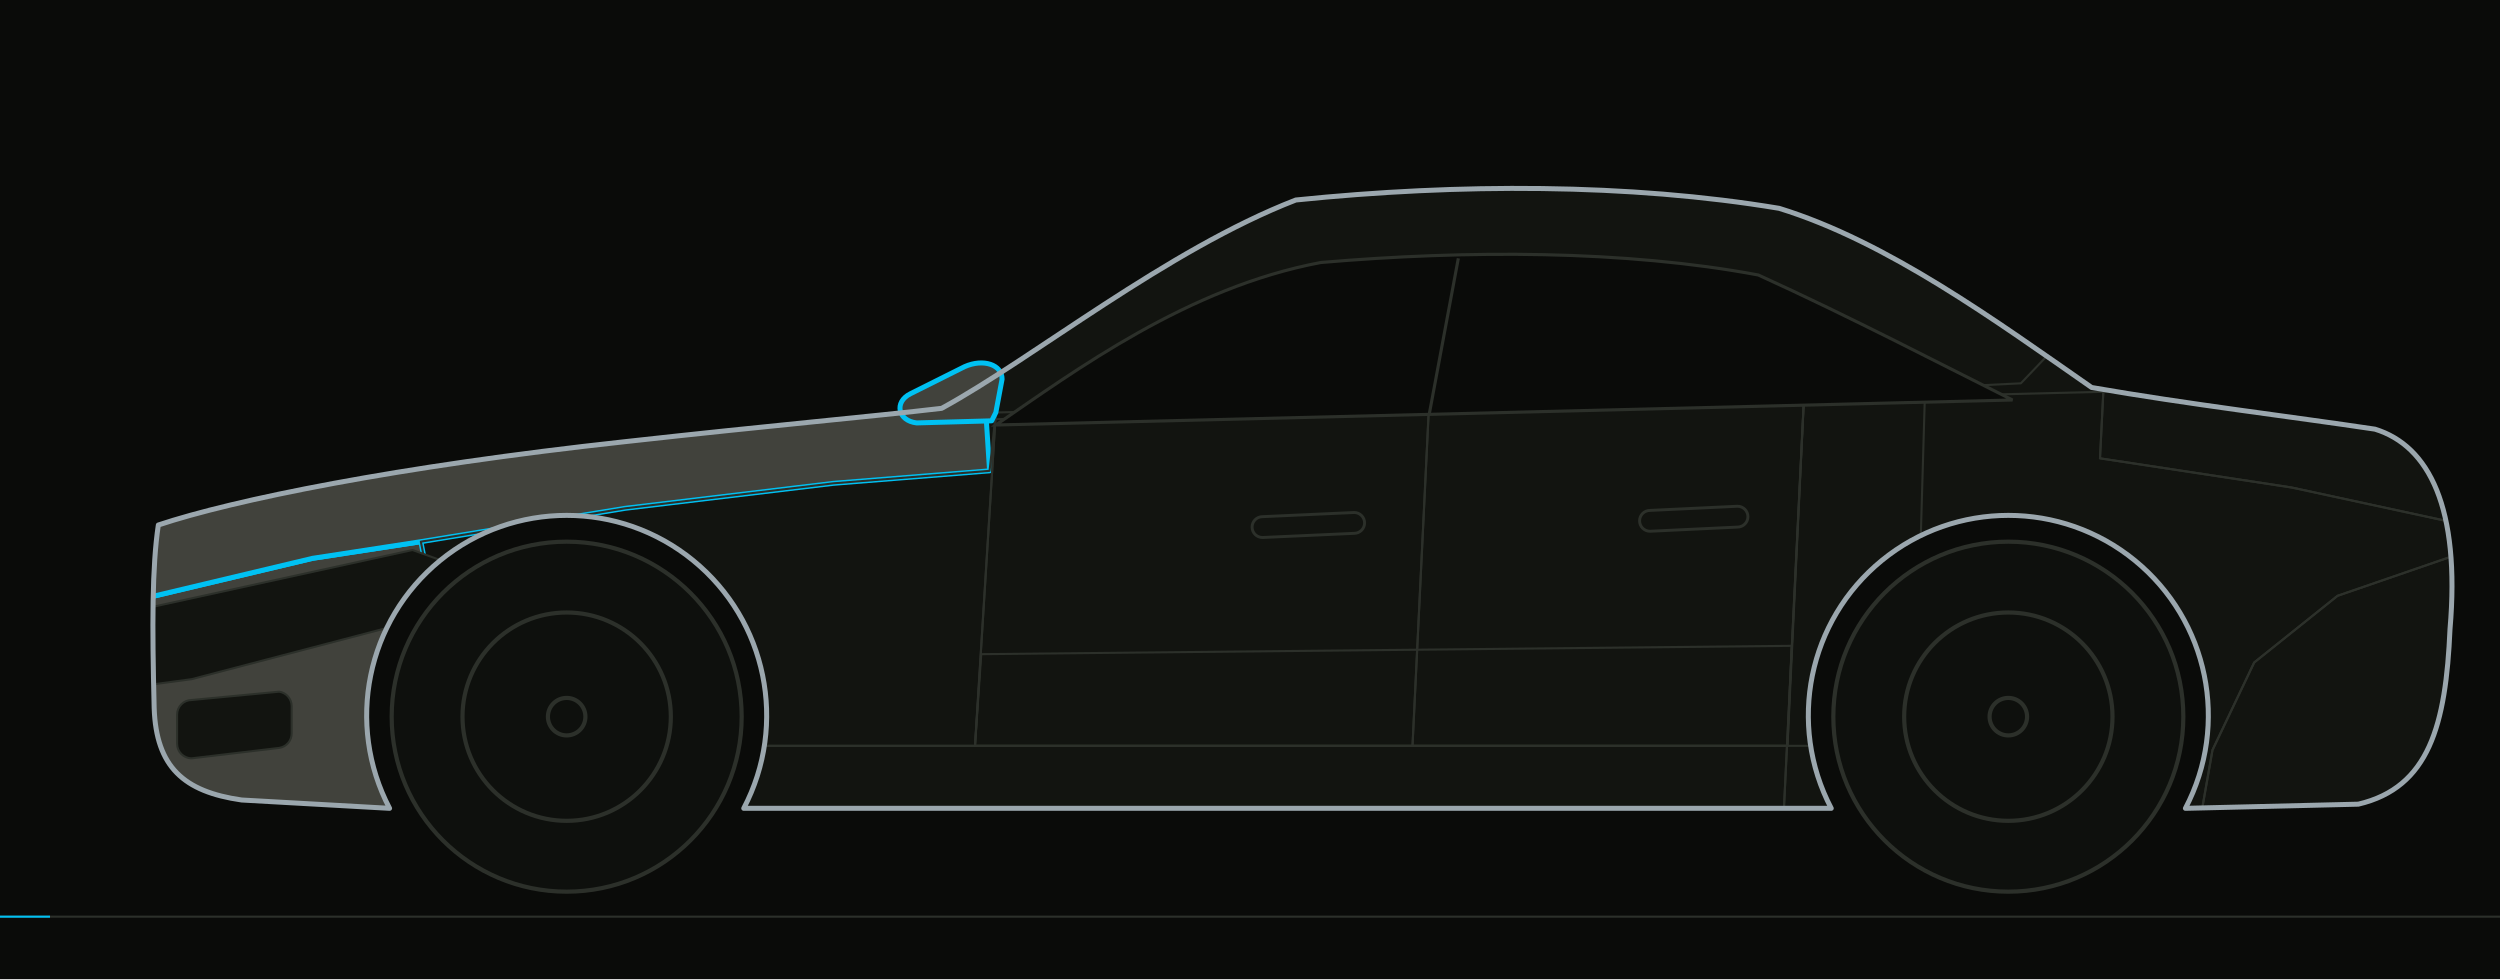
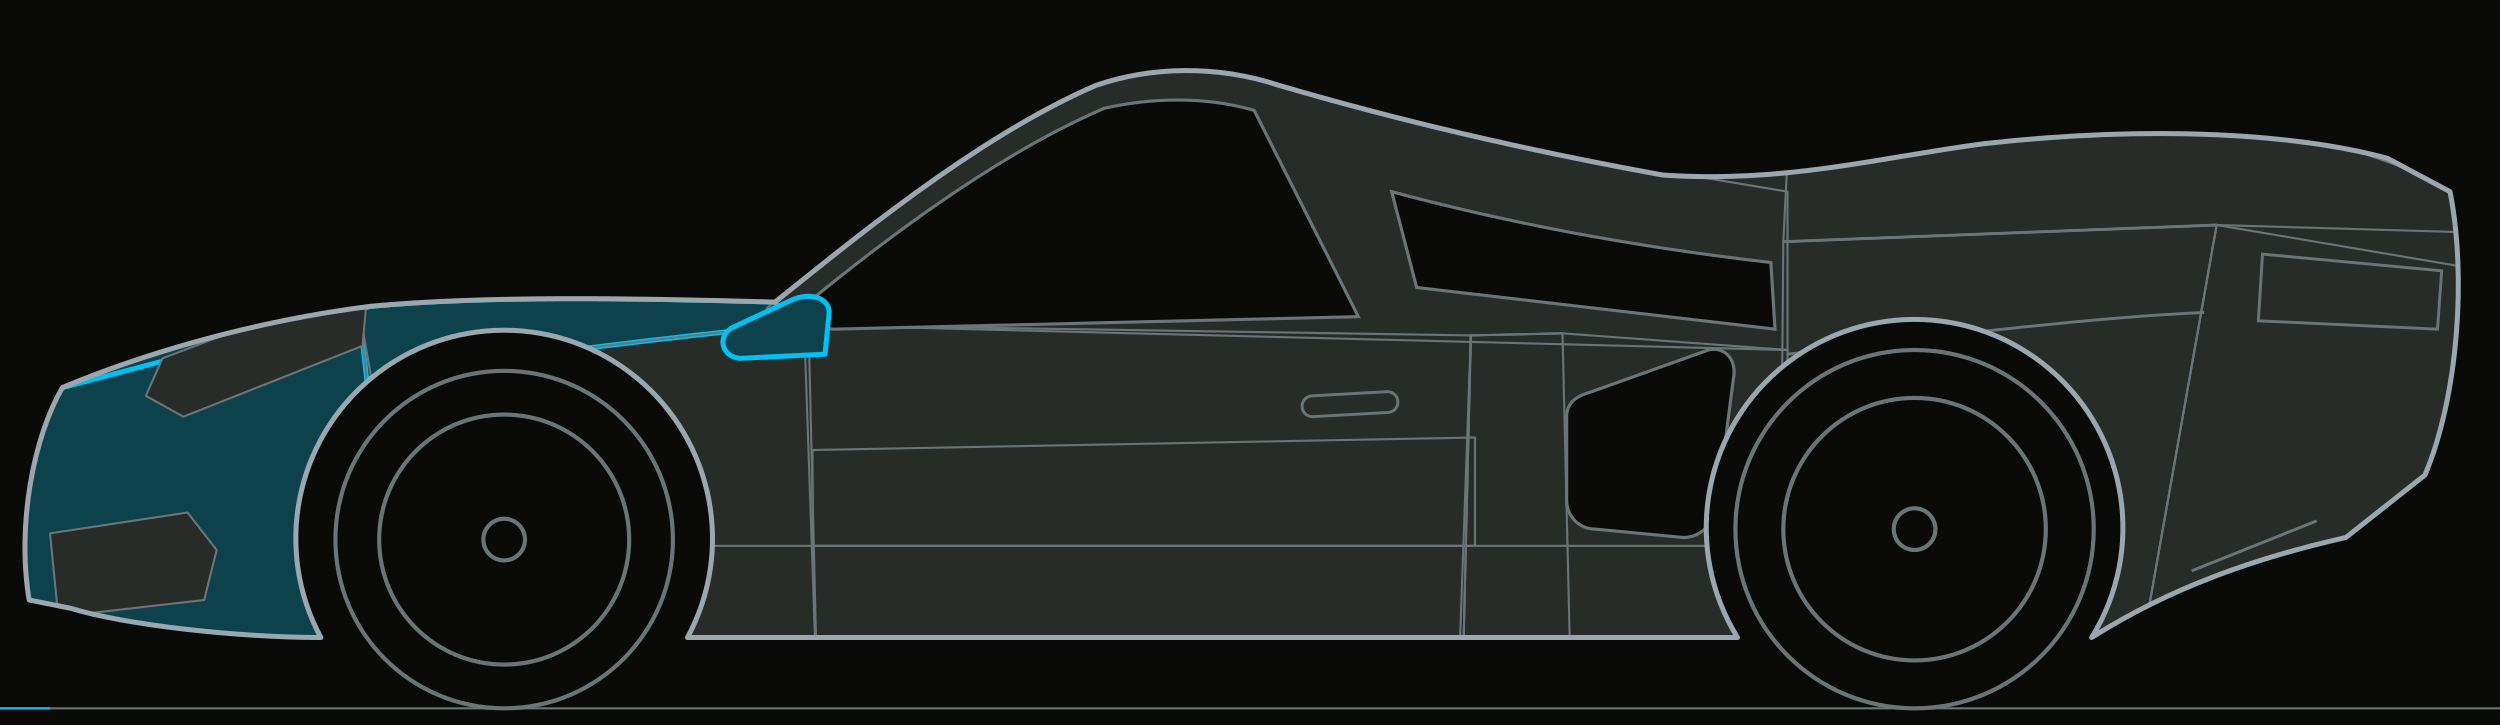
- <svg xmlns="http://www.w3.org/2000/svg" viewBox="0 0 1200 470">
+ <svg xmlns="http://www.w3.org/2000/svg" viewBox="0 0 1200 348">
  <defs>
    <clipPath id="bodyClip">
-       <path d="M 76 252 C 112 240, 190 224, 300 212 C 372 204, 418 200, 452 196 C 496 172, 560 120, 622 96 C 700 88, 782 88, 854 100 C 906 116, 958 154, 1004 186 C 1050 194, 1100 200, 1140 206 C 1166 214, 1181 244, 1176 302 C 1174 348, 1166 378, 1132 386 L 1049 388 A 96 96 0 1 0 879 388 L 357 388 A 96 96 0 1 0 187 388 L 116 384 C 88 380, 75 368, 74 340 C 73 300, 73 272, 76 252 Z" />
+       <path d="M 30 186 C 68 170, 122 154, 178 147 C 232 142, 302 143, 372 145 C 406 118, 468 66, 526 41 C 552 32, 584 31, 614 41 C 672 58, 732 72, 798 84 C 856 88, 900 76, 952 69 C 1032 60, 1102 64, 1146 76 L 1176 92 C 1184 132, 1180 190, 1164 228 L 1126 258 C 1082 268, 1042 282, 1004 306 A 100 100 0 1 0 834 306 L 330 306 A 100 100 0 1 0 154 306 C 114 306, 60 300, 34 292 L 14 288 C 8 252, 16 210, 30 186 Z" />
    </clipPath>
    <pattern id="stip" width="13" height="13" patternUnits="userSpaceOnUse">
      <circle cx="3" cy="3" r="2" fill="#9BA7AE" fill-opacity="0.6" />
      <circle cx="9.5" cy="9.5" r="2" fill="#9BA7AE" fill-opacity="0.6" />
    </pattern>
  </defs>
-   <rect width="1200" height="470" fill="#0A0B09" />
+   <rect width="1200" height="348" fill="#0A0B09" />
  <g>
-     <circle cx="272" cy="344" r="84" fill="#0E100D" stroke="#2C302A" stroke-width="2" />
-     <circle cx="272" cy="344" r="50" fill="none" stroke="#2C302A" stroke-width="2" />
-     <circle cx="272" cy="344" r="9" fill="none" stroke="#2C302A" stroke-width="2" />
+     <circle cx="242" cy="259" r="81" fill="#0A0B09" stroke="#6B7477" stroke-width="2" />
+     <circle cx="242" cy="259" r="60" fill="none" stroke="#6B7477" stroke-width="2" />
+     <circle cx="242" cy="259" r="10" fill="none" stroke="#6B7477" stroke-width="2" />
  </g>
  <g>
-     <circle cx="964" cy="344" r="84" fill="#0E100D" stroke="#2C302A" stroke-width="2" />
-     <circle cx="964" cy="344" r="50" fill="none" stroke="#2C302A" stroke-width="2" />
-     <circle cx="964" cy="344" r="9" fill="none" stroke="#2C302A" stroke-width="2" />
+     <circle cx="919" cy="254" r="86" fill="#0A0B09" stroke="#6B7477" stroke-width="2" />
+     <circle cx="919" cy="254" r="63" fill="none" stroke="#6B7477" stroke-width="2" />
+     <circle cx="919" cy="254" r="10" fill="none" stroke="#6B7477" stroke-width="2" />
  </g>
-   <path d="M 76 252 C 112 240, 190 224, 300 212 C 372 204, 418 200, 452 196 C 496 172, 560 120, 622 96 C 700 88, 782 88, 854 100 C 906 116, 958 154, 1004 186 C 1050 194, 1100 200, 1140 206 C 1166 214, 1181 244, 1176 302 C 1174 348, 1166 378, 1132 386 L 1049 388 A 96 96 0 1 0 879 388 L 357 388 A 96 96 0 1 0 187 388 L 116 384 C 88 380, 75 368, 74 340 C 73 300, 73 272, 76 252 Z" fill="#121410" />
+   <path d="M 30 186 C 68 170, 122 154, 178 147 C 232 142, 302 143, 372 145 C 406 118, 468 66, 526 41 C 552 32, 584 31, 614 41 C 672 58, 732 72, 798 84 C 856 88, 900 76, 952 69 C 1032 60, 1102 64, 1146 76 L 1176 92 C 1184 132, 1180 190, 1164 228 L 1126 258 C 1082 268, 1042 282, 1004 306 A 100 100 0 1 0 834 306 L 330 306 A 100 100 0 1 0 154 306 C 114 306, 60 300, 34 292 L 14 288 C 8 252, 16 210, 30 186 Z" fill="#282C29" />
  <g clip-path="url(#bodyClip)">
-     <path data-panel="front-bumper" d="M 40 296 L 66 288 L 150 268 L 202 260 L 210 300 L 204 392 L 40 392 Z" fill="#41423C" stroke="#00C1F3" stroke-width="2.4" stroke-linejoin="round" />
-     <path data-panel="hood" d="M 40 226 L 470 148 L 475 226 L 400 232 L 300 244 L 202 260 L 150 268 L 66 288 Z" fill="#41423C" stroke="#00C1F3" stroke-width="2.4" stroke-linejoin="round" />
-     <path data-panel="front-fender" d="M 202 260 L 300 244 L 400 232 L 475 226 L 478 198 L 468 358 L 300 358 L 300 392 L 204 392 L 210 300 Z" fill="transparent" stroke="#2C302A" stroke-width="1" stroke-linejoin="round" />
-     <path data-panel="rocker" d="M 330 358 L 890 358 L 890 394 L 330 394 Z" fill="transparent" stroke="#2C302A" stroke-width="1" stroke-linejoin="round" />
-     <path data-panel="lower-door" d="M 471 314 L 860 310 L 858 358 L 468 358 Z" fill="transparent" stroke="#2C302A" stroke-width="1" stroke-linejoin="round" />
-     <path data-panel="rear-impact" d="M 866 189 L 924 188 L 918 394 L 856 394 Z" fill="transparent" stroke="#2C302A" stroke-width="1" stroke-linejoin="round" />
-     <path data-panel="front-door" d="M 478 198 L 686 193 L 678 358 L 468 358 Z" fill="transparent" stroke="#2C302A" stroke-width="1" stroke-linejoin="round" />
-     <path data-panel="rear-door" d="M 686 193 L 866 189 L 858 358 L 678 358 Z" fill="transparent" stroke="#2C302A" stroke-width="1" stroke-linejoin="round" />
-     <path data-panel="roof" d="M 446 202 C 492 166, 558 114, 622 90 C 700 82, 784 82, 856 94 C 908 110, 964 152, 1012 188 Z" fill="transparent" stroke="#2C302A" stroke-width="1" stroke-linejoin="round" />
-     <path data-panel="rear-fender" d="M 866 189 L 970 184 L 1012 140 L 1008 220 L 1100 234 L 1174 250 L 1180 266 L 1122 286 L 1082 318 L 1062 360 L 1056 394 L 856 394 Z" fill="transparent" stroke="#2C302A" stroke-width="1" stroke-linejoin="round" />
-     <path data-panel="trunk" d="M 1008 120 L 1230 200 L 1174 250 L 1100 234 L 1008 220 L 1012 140 Z" fill="transparent" stroke="#2C302A" stroke-width="1" stroke-linejoin="round" />
-     <path data-panel="rear-bumper" d="M 1174 250 L 1240 262 L 1240 420 L 1030 420 L 1056 394 L 1062 360 L 1082 318 L 1122 286 L 1180 266 Z" fill="transparent" stroke="#2C302A" stroke-width="1" stroke-linejoin="round" />
+     <path data-panel="front-bumper" d="M 0 160 L 30 186 L 172 146 L 184 214 L 178 320 L 0 320 Z" fill="#0D414B" stroke="#00C1F3" stroke-width="2.4" stroke-linejoin="round" />
+     <path data-panel="hood" d="M 0 120 L 30 186 L 178 147 C 232 142, 302 143, 372 145 L 380 156 C 320 162, 256 170, 200 178 L 176 182 L 172 146 Z" fill="#0D414B" stroke="#00C1F3" stroke-width="2.4" stroke-linejoin="round" />
+     <path data-panel="front-fender" d="M 172 146 L 176 182 L 200 178 C 256 170, 320 162, 380 156 L 388 152 L 392 320 L 176 320 L 184 214 Z" fill="transparent" stroke="#6B7477" stroke-width="1" stroke-linejoin="round" />
+     <path data-panel="rocker" d="M 328 262 L 854 262 L 854 330 L 328 330 Z" fill="transparent" stroke="#6B7477" stroke-width="1" stroke-linejoin="round" />
+     <path data-panel="lower-door" d="M 390 216 L 708 210 L 708 262 L 390 262 Z" fill="transparent" stroke="#6B7477" stroke-width="1" stroke-linejoin="round" />
+     <path data-panel="rear-impact" d="M 706 161 L 750 160 L 754 330 L 700 330 Z" fill="transparent" stroke="#6B7477" stroke-width="1" stroke-linejoin="round" />
+     <path data-panel="front-door" d="M 386 156 L 706 161 L 702 330 L 392 330 Z" fill="transparent" stroke="#6B7477" stroke-width="1" stroke-linejoin="round" />
+     <path data-panel="rear-door" d="M 706 161 L 750 160 L 858 168 L 858 330 L 702 330 Z" fill="transparent" stroke="#6B7477" stroke-width="1" stroke-linejoin="round" />
+     <path data-panel="roof" d="M 368 148 C 406 116, 468 64, 526 39 C 552 30, 584 29, 616 39 C 672 56, 732 70, 798 82 L 858 92 L 858 168 L 386 156 Z" fill="transparent" stroke="#6B7477" stroke-width="1" stroke-linejoin="round" />
+     <path data-panel="rear-fender" d="M 856 116 L 1064 108 L 1030 300 L 1014 340 L 854 340 Z" fill="transparent" stroke="#6B7477" stroke-width="1" stroke-linejoin="round" />
+     <path data-panel="trunk" d="M 858 76 C 898 70, 928 68, 952 67 C 1032 58, 1102 62, 1146 74 L 1176 92 L 1182 128 L 1064 108 L 856 116 Z" fill="transparent" stroke="#6B7477" stroke-width="1" stroke-linejoin="round" />
+     <path data-panel="rear-bumper" d="M 1064 108 L 1200 112 L 1200 340 L 1014 340 L 1030 300 Z" fill="transparent" stroke="#6B7477" stroke-width="1" stroke-linejoin="round" />
  </g>
-   <path d="M 478 204 C 516 178, 570 138, 634 126 C 704 120, 780 120, 844 132 C 888 152, 934 176, 966 192 Z" fill="#0A0B09" stroke="#2C302A" stroke-width="1.5" />
-   <path d="M 686 199 L 700 124" fill="none" stroke="#2C302A" stroke-width="1.5" />
-   <path d="M 606 248 L 650 246 A 5 5 0 0 1 650 256 L 606 258 A 5 5 0 0 1 606 248 Z" fill="none" stroke="#2C302A" stroke-width="1.4" />
-   <path d="M 792 245 L 834 243 A 5 5 0 0 1 834 253 L 792 255 A 5 5 0 0 1 792 245 Z" fill="none" stroke="#2C302A" stroke-width="1.4" />
  <g clip-path="url(#bodyClip)">
-     <path data-panel="headlight" d="M 62 330 L 70 292 L 198 264 L 220 272 L 214 294 L 92 326 Z" fill="#121410" stroke="#2C302A" stroke-width="1" stroke-linejoin="round" />
-     <path data-panel="fog-light" d="M 92 336 L 134 332 A 7 7 0 0 1 140 339 L 140 352 A 7 7 0 0 1 134 359 L 92 364 A 7 7 0 0 1 85 357 L 85 343 A 7 7 0 0 1 92 336 Z" fill="#121410" stroke="#2C302A" stroke-width="1" stroke-linejoin="round" />
+     <path d="M 382 150 C 416 122, 474 76, 530 52 C 552 47, 578 46, 602 53 L 652 152 L 400 158 C 392 157, 388 155, 388 152 Z" fill="#0A0B09" stroke="#6B7477" stroke-width="1.5" />
+     <path d="M 668 92 C 720 106, 780 118, 850 126 L 852 158 L 680 138 Z" fill="#0A0B09" stroke="#6B7477" stroke-width="1.5" />
+     <path d="M 764 188 L 820 168 C 828 166, 834 173, 832 182 L 824 244 C 822 252, 816 258, 808 258 L 766 254 C 758 254, 752 248, 752 240 L 752 200 C 752 193, 757 190, 764 188 Z" fill="#0A0B09" stroke="#6B7477" stroke-width="1.5" />
+     <path d="M 630 190 L 666 188 A 5 5 0 0 1 666 198 L 630 200 A 5 5 0 0 1 630 190 Z" fill="none" stroke="#6B7477" stroke-width="1.4" />
+     <path d="M 1136 74 L 1176 88" fill="none" stroke="#6B7477" stroke-width="1.4" />
+     <path d="M 1052 274 L 1112 250" fill="none" stroke="#6B7477" stroke-width="1.4" />
+     <path d="M 856 116 L 1064 108" fill="none" stroke="#6B7477" stroke-width="1.4" />
+     <path d="M 858 170 C 940 160, 1010 152, 1058 150" fill="none" stroke="#6B7477" stroke-width="1.4" />
+     <path d="M 1086 122 L 1172 130 L 1170 158 L 1084 154 Z" fill="none" stroke="#6B7477" stroke-width="1.4" />
  </g>
-   <path data-panel="mirror" d="M 478 198 L 481 182 C 481 175, 472 172, 463 176 L 437 189 C 429 193, 431 202, 440 203 L 476 202 Z" fill="#41423C" stroke="#00C1F3" stroke-width="2.4" stroke-linejoin="round" />
-   <path d="M 76 252 C 112 240, 190 224, 300 212 C 372 204, 418 200, 452 196 C 496 172, 560 120, 622 96 C 700 88, 782 88, 854 100 C 906 116, 958 154, 1004 186 C 1050 194, 1100 200, 1140 206 C 1166 214, 1181 244, 1176 302 C 1174 348, 1166 378, 1132 386 L 1049 388 A 96 96 0 1 0 879 388 L 357 388 A 96 96 0 1 0 187 388 L 116 384 C 88 380, 75 368, 74 340 C 73 300, 73 272, 76 252 Z" fill="none" stroke="#9BA7AE" stroke-width="2.4" stroke-linejoin="round" />
-   <line x1="0" y1="440" x2="1200" y2="440" stroke="#2C302A" stroke-width="1" />
-   <line x1="0" y1="440" x2="24" y2="440" stroke="#00C1F3" stroke-width="1" />
+   <g clip-path="url(#bodyClip)">
+     <path data-panel="headlight" d="M 70 190 L 78 172 L 162 140 L 176 144 L 174 166 L 88 200 Z" fill="#282C29" stroke="#6B7477" stroke-width="1" stroke-linejoin="round" />
+     <path data-panel="fog-light" d="M 24 256 L 90 246 L 104 264 L 98 288 L 28 296 Z" fill="#282C29" stroke="#6B7477" stroke-width="1" stroke-linejoin="round" />
+   </g>
+   <path data-panel="mirror" d="M 396 170 L 398 150 C 398 143, 389 140, 380 144 L 352 157 C 344 161, 346 171, 355 172 Z" fill="#0D414B" stroke="#00C1F3" stroke-width="2.4" stroke-linejoin="round" />
+   <path d="M 30 186 C 68 170, 122 154, 178 147 C 232 142, 302 143, 372 145 C 406 118, 468 66, 526 41 C 552 32, 584 31, 614 41 C 672 58, 732 72, 798 84 C 856 88, 900 76, 952 69 C 1032 60, 1102 64, 1146 76 L 1176 92 C 1184 132, 1180 190, 1164 228 L 1126 258 C 1082 268, 1042 282, 1004 306 A 100 100 0 1 0 834 306 L 330 306 A 100 100 0 1 0 154 306 C 114 306, 60 300, 34 292 L 14 288 C 8 252, 16 210, 30 186 Z" fill="none" stroke="#9BA7AE" stroke-width="2.4" stroke-linejoin="round" />
+   <line x1="0" y1="340" x2="1200" y2="340" stroke="#6B7477" stroke-width="1" />
+   <line x1="0" y1="340" x2="24" y2="340" stroke="#00C1F3" stroke-width="1" />
</svg>
